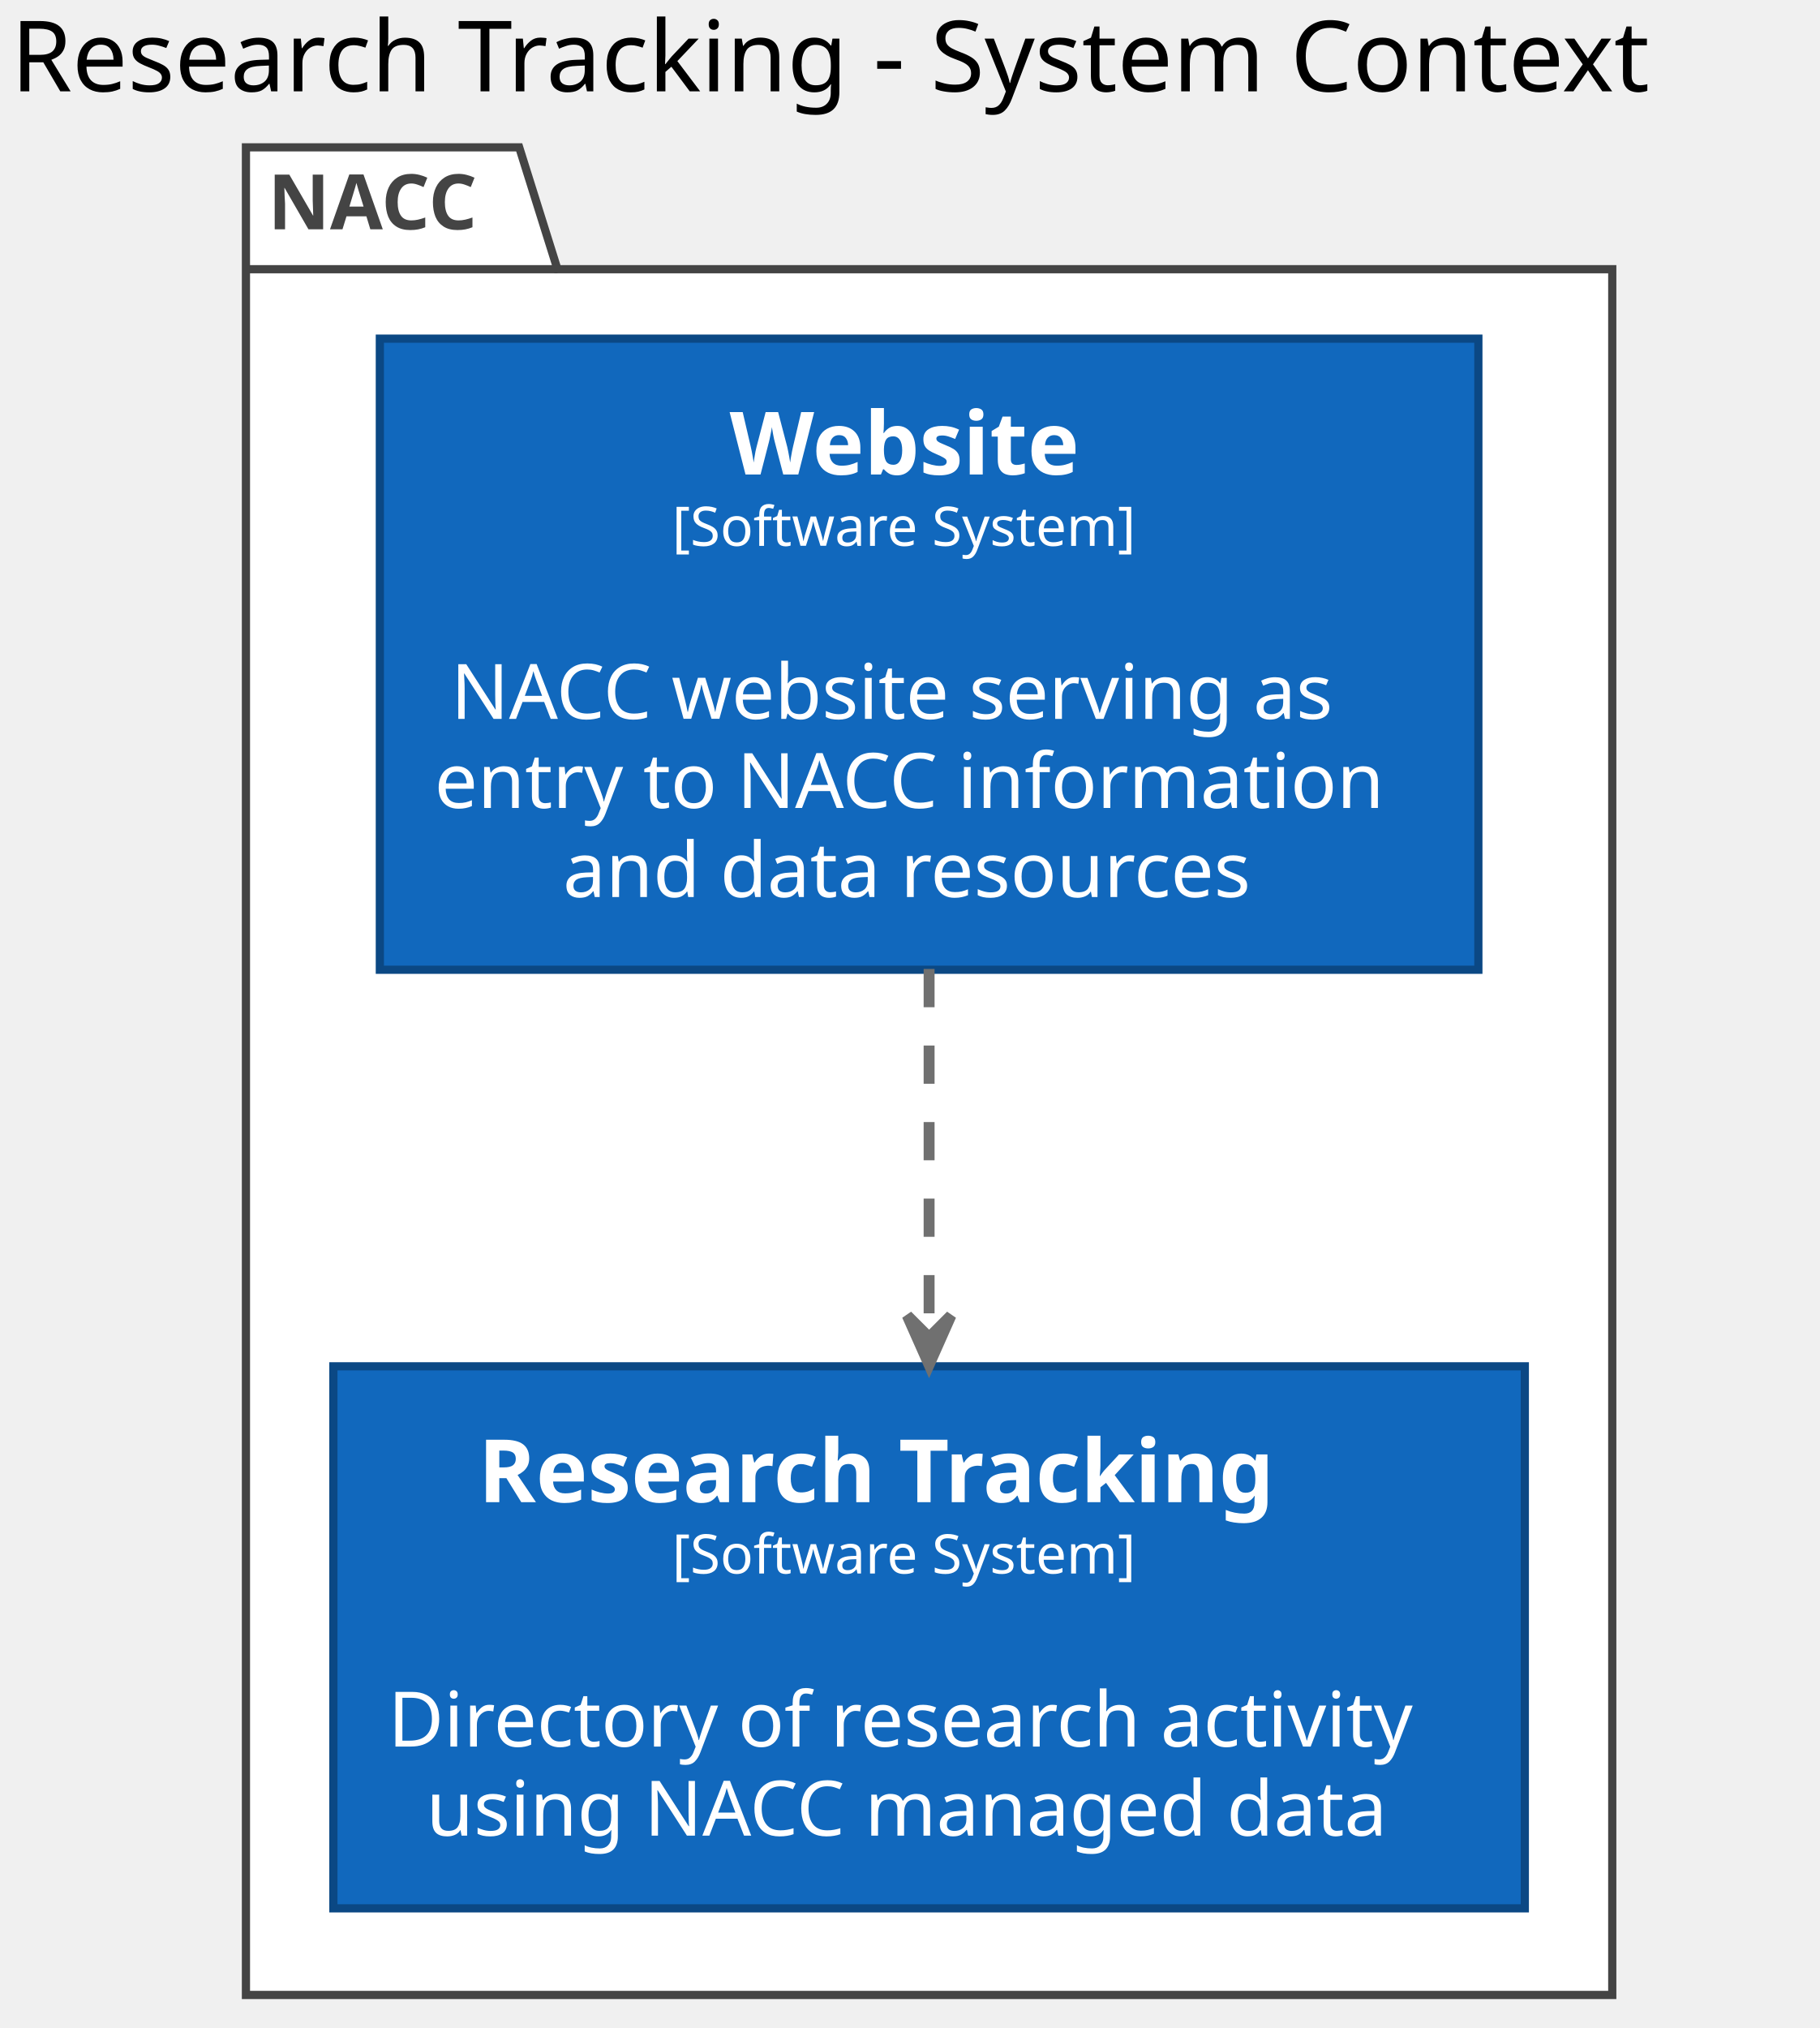
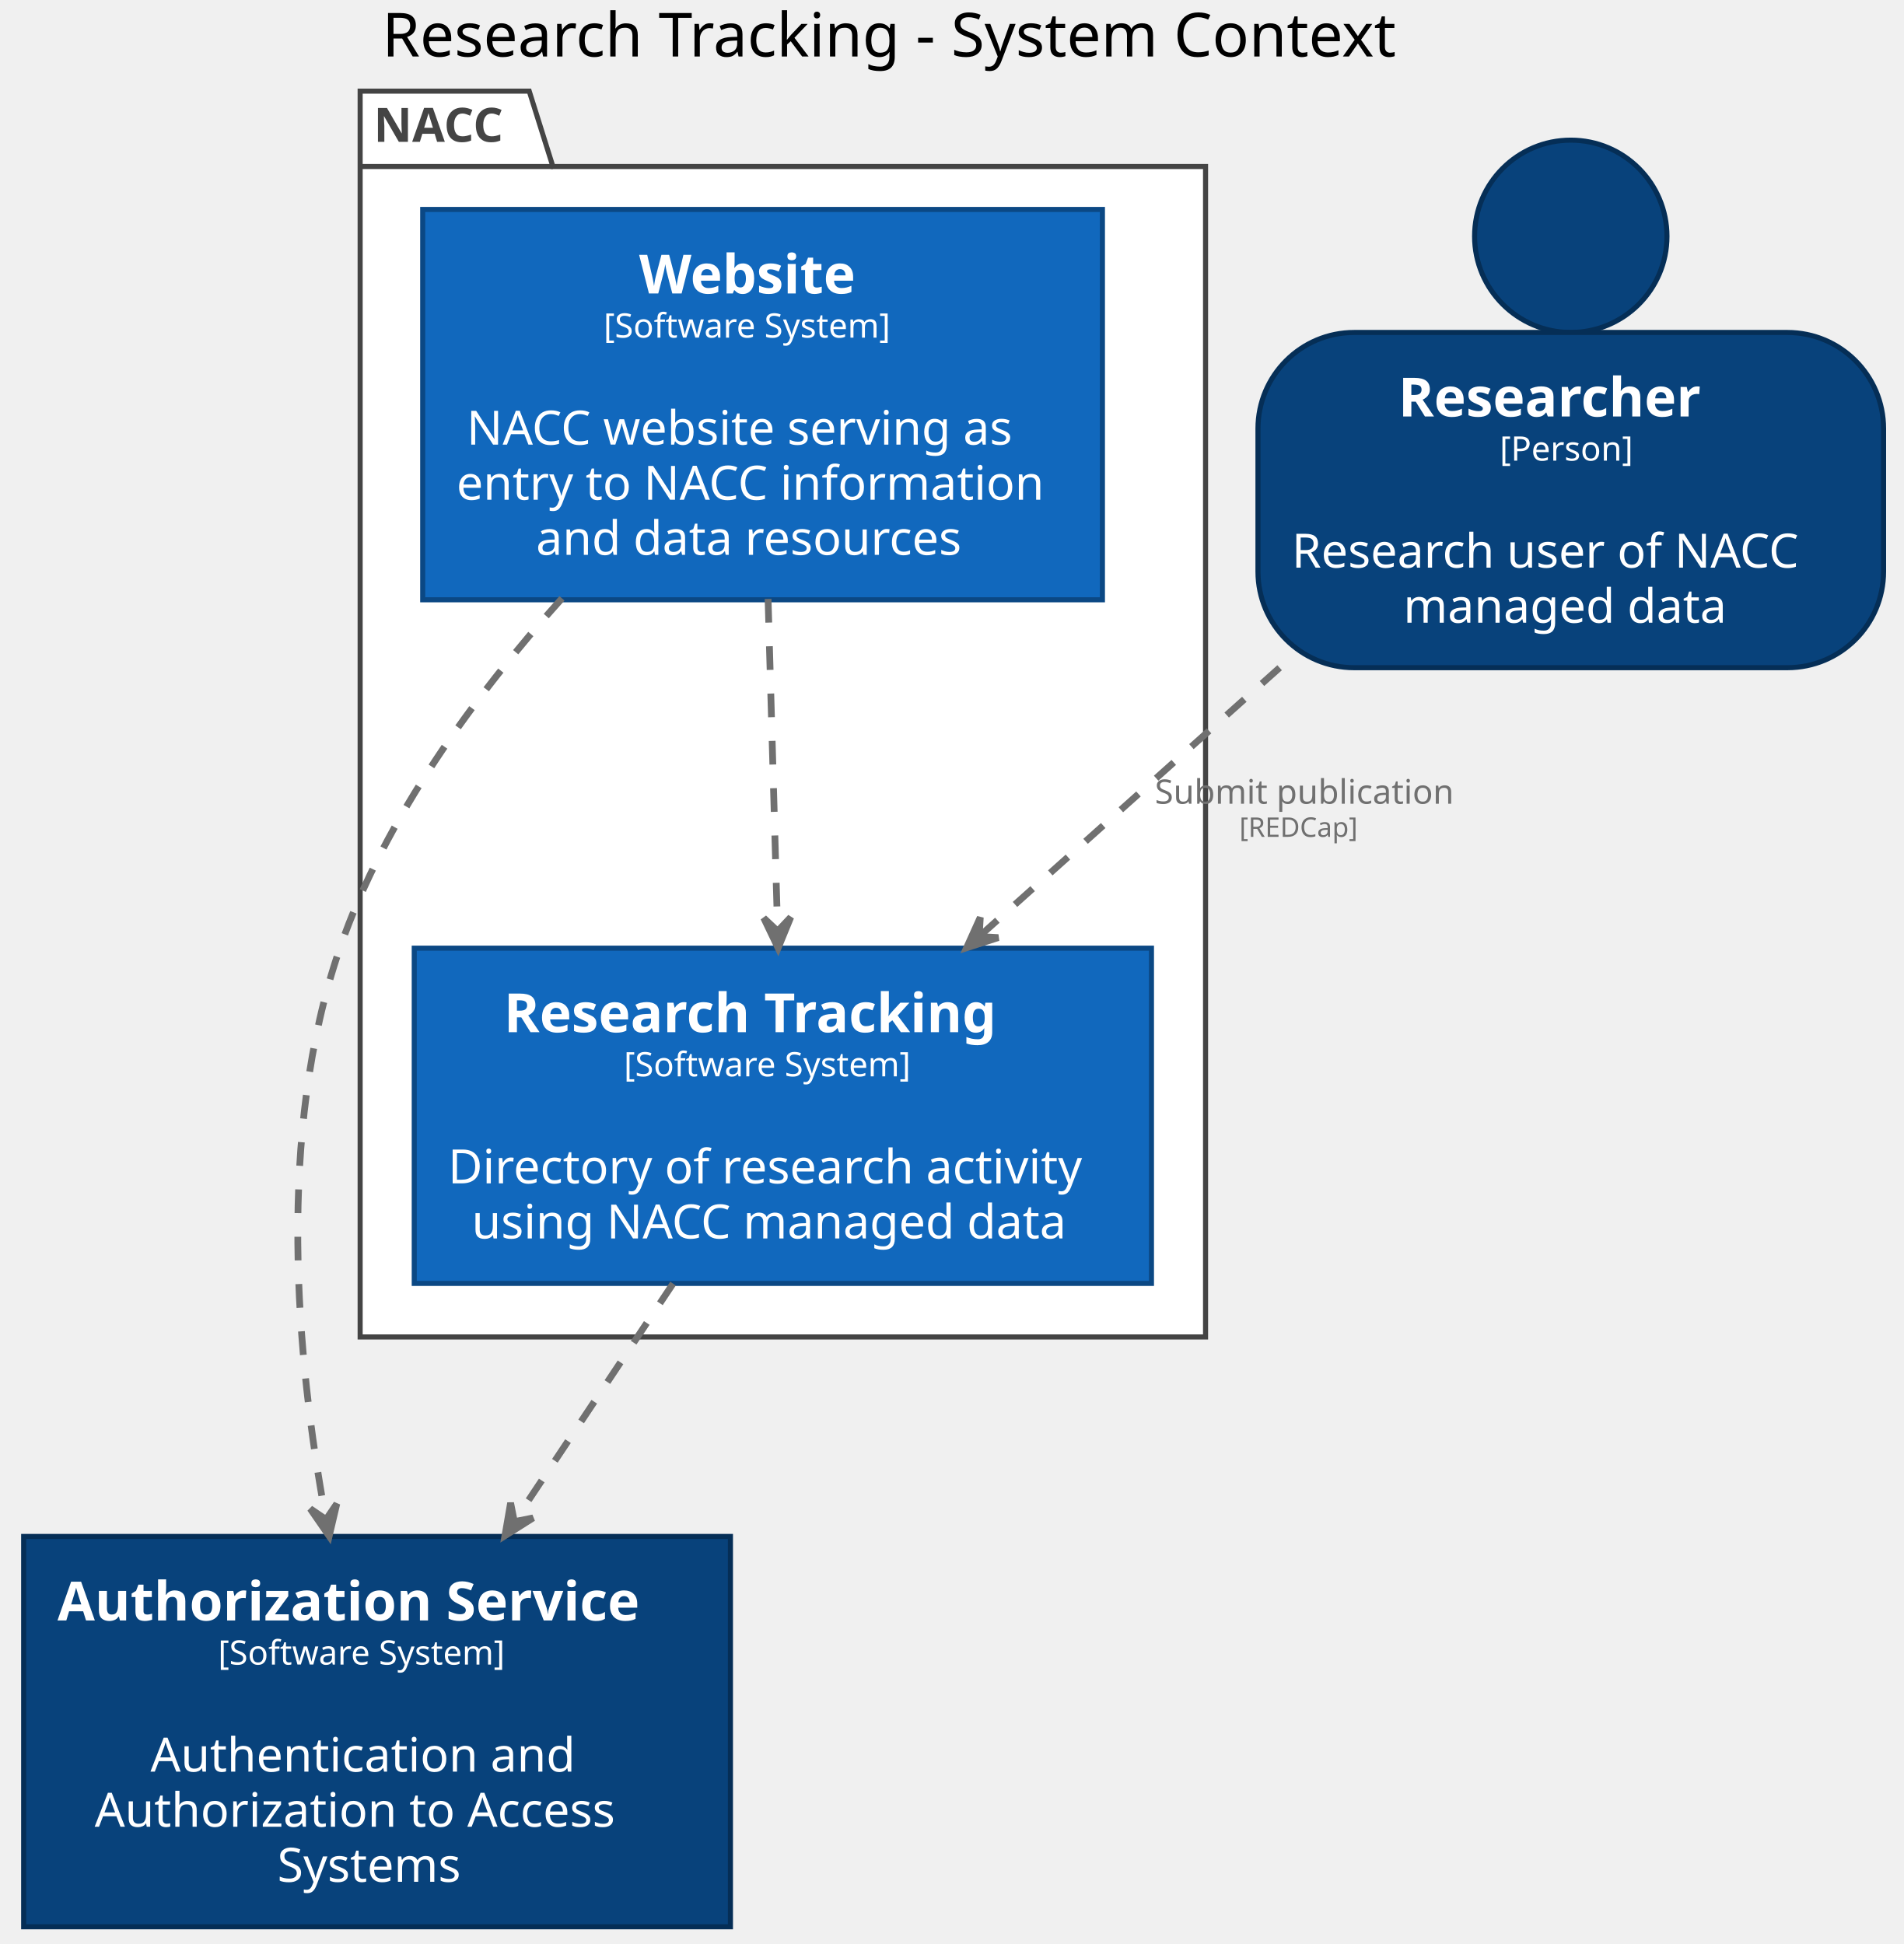
- <svg xmlns="http://www.w3.org/2000/svg" contentScriptType="application/ecmascript" contentStyleType="text/css" height="371px" preserveAspectRatio="none" style="width:333px;height:371px;background:#FFFFFF;" version="1.1" viewBox="0 0 333 371" width="333px" zoomAndPan="magnify">
+ <svg xmlns="http://www.w3.org/2000/svg" contentScriptType="application/ecmascript" contentStyleType="text/css" height="575px" preserveAspectRatio="none" style="width:563px;height:575px;background:#FFFFFF;" version="1.1" viewBox="0 0 563 575" width="563px" zoomAndPan="magnify">
  <defs />
  <g>
-     <text fill="#000000" font-family="sans-serif" font-size="18" lengthAdjust="spacing" textLength="324" x="2" y="16.708">Research Tracking - System Context</text>
-     <polygon fill="#FFFFFF" points="45,26.953,95,26.953,102,49.25,295,49.25,295,364.953,45,364.953,45,26.953" style="stroke:#444444;stroke-width:1.5;" />
-     <line style="stroke:#444444;stroke-width:1.5;" x1="45" x2="102" y1="49.25" y2="49.25" />
-     <text fill="#444444" font-family="sans-serif" font-size="14" font-weight="bold" lengthAdjust="spacing" textLength="44" x="49" y="41.948">NACC</text>
-     <rect fill="#1168BD" height="99.156" style="stroke:#0B4884;stroke-width:1.5;" width="218" x="61" y="249.953" />
-     <text fill="#FFFFFF" font-family="sans-serif" font-size="16" font-weight="bold" lengthAdjust="spacing" textLength="165" x="87.5" y="274.805">Research Tracking</text>
-     <text fill="#FFFFFF" font-family="sans-serif" font-size="10" lengthAdjust="spacing" textLength="94" x="123" y="287.86">[Software System]</text>
-     <text fill="#FFFFFF" font-family="sans-serif" font-size="14" lengthAdjust="spacing" textLength="0" x="172" y="303.214" />
-     <text fill="#FFFFFF" font-family="sans-serif" font-size="14" lengthAdjust="spacing" textLength="194" x="71" y="319.511">Directory of research activity</text>
-     <text fill="#FFFFFF" font-family="sans-serif" font-size="14" lengthAdjust="spacing" textLength="184" x="78" y="335.808">using NACC managed data</text>
-     <rect fill="#1168BD" height="115.453" style="stroke:#0B4884;stroke-width:1.5;" width="201" x="69.5" y="61.953" />
-     <text fill="#FFFFFF" font-family="sans-serif" font-size="16" font-weight="bold" lengthAdjust="spacing" textLength="73" x="133.5" y="86.805">Website</text>
-     <text fill="#FFFFFF" font-family="sans-serif" font-size="10" lengthAdjust="spacing" textLength="94" x="123" y="99.86">[Software System]</text>
-     <text fill="#FFFFFF" font-family="sans-serif" font-size="14" lengthAdjust="spacing" textLength="0" x="172" y="115.214" />
-     <text fill="#FFFFFF" font-family="sans-serif" font-size="14" lengthAdjust="spacing" textLength="171" x="82.5" y="131.511">NACC website serving as</text>
-     <text fill="#FFFFFF" font-family="sans-serif" font-size="14" lengthAdjust="spacing" textLength="177" x="79.5" y="147.808">entry to NACC information</text>
-     <text fill="#FFFFFF" font-family="sans-serif" font-size="14" lengthAdjust="spacing" textLength="134" x="103" y="164.105">and data resources</text>
-     <path d="M170,177.263 C170,198.833 170,223.323 170,244.603 " fill="none" id="Website-to-ResearchTracking" style="stroke:#707070;stroke-width:2.0;stroke-dasharray:7.0,7.0;" />
-     <polygon fill="#707070" points="170,249.663,174,240.663,170,244.663,166,240.663,170,249.663" style="stroke:#707070;stroke-width:2.0;" />
-     <text fill="#000000" font-family="sans-serif" font-size="10" lengthAdjust="spacing" textLength="0" x="174" y="217.235" />
+     <text fill="#000000" font-family="sans-serif" font-size="18" lengthAdjust="spacing" textLength="324" x="113" y="16.708">Research Tracking - System Context</text>
+     <polygon fill="#FFFFFF" points="106.5,26.953,156.5,26.953,163.5,49.25,356.5,49.25,356.5,395.453,106.5,395.453,106.5,26.953" style="stroke:#444444;stroke-width:1.5;" />
+     <line style="stroke:#444444;stroke-width:1.5;" x1="106.5" x2="163.5" y1="49.25" y2="49.25" />
+     <text fill="#444444" font-family="sans-serif" font-size="14" font-weight="bold" lengthAdjust="spacing" textLength="44" x="110.5" y="41.948">NACC</text>
+     <rect fill="#1168BD" height="99.156" style="stroke:#0B4884;stroke-width:1.5;" width="218" x="122.5" y="280.453" />
+     <text fill="#FFFFFF" font-family="sans-serif" font-size="16" font-weight="bold" lengthAdjust="spacing" textLength="165" x="149" y="305.305">Research Tracking</text>
+     <text fill="#FFFFFF" font-family="sans-serif" font-size="10" lengthAdjust="spacing" textLength="94" x="184.5" y="318.36">[Software System]</text>
+     <text fill="#FFFFFF" font-family="sans-serif" font-size="14" lengthAdjust="spacing" textLength="0" x="233.5" y="333.714" />
+     <text fill="#FFFFFF" font-family="sans-serif" font-size="14" lengthAdjust="spacing" textLength="194" x="132.5" y="350.011">Directory of research activity</text>
+     <text fill="#FFFFFF" font-family="sans-serif" font-size="14" lengthAdjust="spacing" textLength="184" x="139.5" y="366.308">using NACC managed data</text>
+     <rect fill="#1168BD" height="115.453" style="stroke:#0B4884;stroke-width:1.5;" width="201" x="125" y="61.953" />
+     <text fill="#FFFFFF" font-family="sans-serif" font-size="16" font-weight="bold" lengthAdjust="spacing" textLength="73" x="189" y="86.805">Website</text>
+     <text fill="#FFFFFF" font-family="sans-serif" font-size="10" lengthAdjust="spacing" textLength="94" x="178.5" y="99.86">[Software System]</text>
+     <text fill="#FFFFFF" font-family="sans-serif" font-size="14" lengthAdjust="spacing" textLength="0" x="227.5" y="115.214" />
+     <text fill="#FFFFFF" font-family="sans-serif" font-size="14" lengthAdjust="spacing" textLength="171" x="138" y="131.511">NACC website serving as</text>
+     <text fill="#FFFFFF" font-family="sans-serif" font-size="14" lengthAdjust="spacing" textLength="177" x="135" y="147.808">entry to NACC information</text>
+     <text fill="#FFFFFF" font-family="sans-serif" font-size="14" lengthAdjust="spacing" textLength="134" x="158.5" y="164.105">and data resources</text>
+     <rect fill="#08427B" height="115.453" style="stroke:#052E56;stroke-width:1.5;" width="209" x="7" y="454.453" />
+     <text fill="#FFFFFF" font-family="sans-serif" font-size="16" font-weight="bold" lengthAdjust="spacing" textLength="189" x="17" y="479.305">Authorization Service</text>
+     <text fill="#FFFFFF" font-family="sans-serif" font-size="10" lengthAdjust="spacing" textLength="94" x="64.5" y="492.36">[Software System]</text>
+     <text fill="#FFFFFF" font-family="sans-serif" font-size="14" lengthAdjust="spacing" textLength="0" x="113.5" y="507.714" />
+     <text fill="#FFFFFF" font-family="sans-serif" font-size="14" lengthAdjust="spacing" textLength="130" x="44.5" y="524.011">Authentication and</text>
+     <text fill="#FFFFFF" font-family="sans-serif" font-size="14" lengthAdjust="spacing" textLength="163" x="28" y="540.308">Authorization to Access</text>
+     <text fill="#FFFFFF" font-family="sans-serif" font-size="14" lengthAdjust="spacing" textLength="59" x="82" y="556.605">Systems</text>
+     <ellipse cx="464.5" cy="69.895" fill="#08427B" rx="28.442" ry="28.442" style="stroke:#052E56;stroke-width:1.5;" />
+     <rect fill="#08427B" height="99.156" rx="28.442" ry="28.442" style="stroke:#052E56;stroke-width:1.5;" width="185" x="372" y="98.338" />
+     <text fill="#FFFFFF" font-family="sans-serif" font-size="16" font-weight="bold" lengthAdjust="spacing" textLength="102" x="413.5" y="123.189">Researcher</text>
+     <text fill="#FFFFFF" font-family="sans-serif" font-size="10" lengthAdjust="spacing" textLength="42" x="443.5" y="136.245">[Person]</text>
+     <text fill="#FFFFFF" font-family="sans-serif" font-size="14" lengthAdjust="spacing" textLength="0" x="466.5" y="151.599" />
+     <text fill="#FFFFFF" font-family="sans-serif" font-size="14" lengthAdjust="spacing" textLength="161" x="382" y="167.895">Research user of NACC</text>
+     <text fill="#FFFFFF" font-family="sans-serif" font-size="14" lengthAdjust="spacing" textLength="99" x="415" y="184.192">managed data</text>
+     <path d="M227.13,177.153 C228.01,207.703 229.09,245.183 229.95,275.263 " fill="none" id="Website-to-ResearchTracking" style="stroke:#707070;stroke-width:2.0;stroke-dasharray:7.0,7.0;" />
+     <polygon fill="#707070" points="230.1,280.403,233.841,271.293,229.957,275.405,225.845,271.521,230.1,280.403" style="stroke:#707070;stroke-width:2.0;" />
+     <text fill="#000000" font-family="sans-serif" font-size="10" lengthAdjust="spacing" textLength="0" x="232.5" y="242.735" />
+     <path d="M378.4,197.503 C348.87,223.923 316.54,252.853 289.74,276.833 " fill="none" id="Researcher-to-ResearchTracking" style="stroke:#707070;stroke-width:2.0;stroke-dasharray:7.0,7.0;" />
+     <polygon fill="#707070" points="285.83,280.333,295.208,277.323,289.56,277.003,289.88,271.356,285.83,280.333" style="stroke:#707070;stroke-width:2.0;" />
+     <text fill="#707070" font-family="sans-serif" font-size="10" lengthAdjust="spacing" textLength="89" x="341.5" y="237.735">Submit publication</text>
+     <text fill="#707070" font-family="sans-serif" font-size="8" lengthAdjust="spacing" textLength="39" x="366.5" y="247.519">[REDCap]</text>
+     <path d="M199.03,379.663 C184.59,401.323 167.43,427.063 152.15,449.983 " fill="none" id="ResearchTracking-to-AuthorizationService" style="stroke:#707070;stroke-width:2.0;stroke-dasharray:7.0,7.0;" />
+     <polygon fill="#707070" points="149.32,454.233,157.645,448.97,152.097,450.075,150.992,444.527,149.32,454.233" style="stroke:#707070;stroke-width:2.0;" />
+     <text fill="#000000" font-family="sans-serif" font-size="10" lengthAdjust="spacing" textLength="0" x="178.5" y="421.735" />
+     <path d="M166.18,176.983 C140.73,205.313 113.81,241.793 100.5,280.453 C81.62,335.273 87.61,401.783 96.37,449.243 " fill="none" id="Website-to-AuthorizationService" style="stroke:#707070;stroke-width:2.0;stroke-dasharray:7.0,7.0;" />
+     <polygon fill="#707070" points="97.34,454.353,99.599,444.767,96.412,449.44,91.739,446.252,97.34,454.353" style="stroke:#707070;stroke-width:2.0;" />
+     <text fill="#000000" font-family="sans-serif" font-size="10" lengthAdjust="spacing" textLength="0" x="104.5" y="333.735" />
  </g>
</svg>
